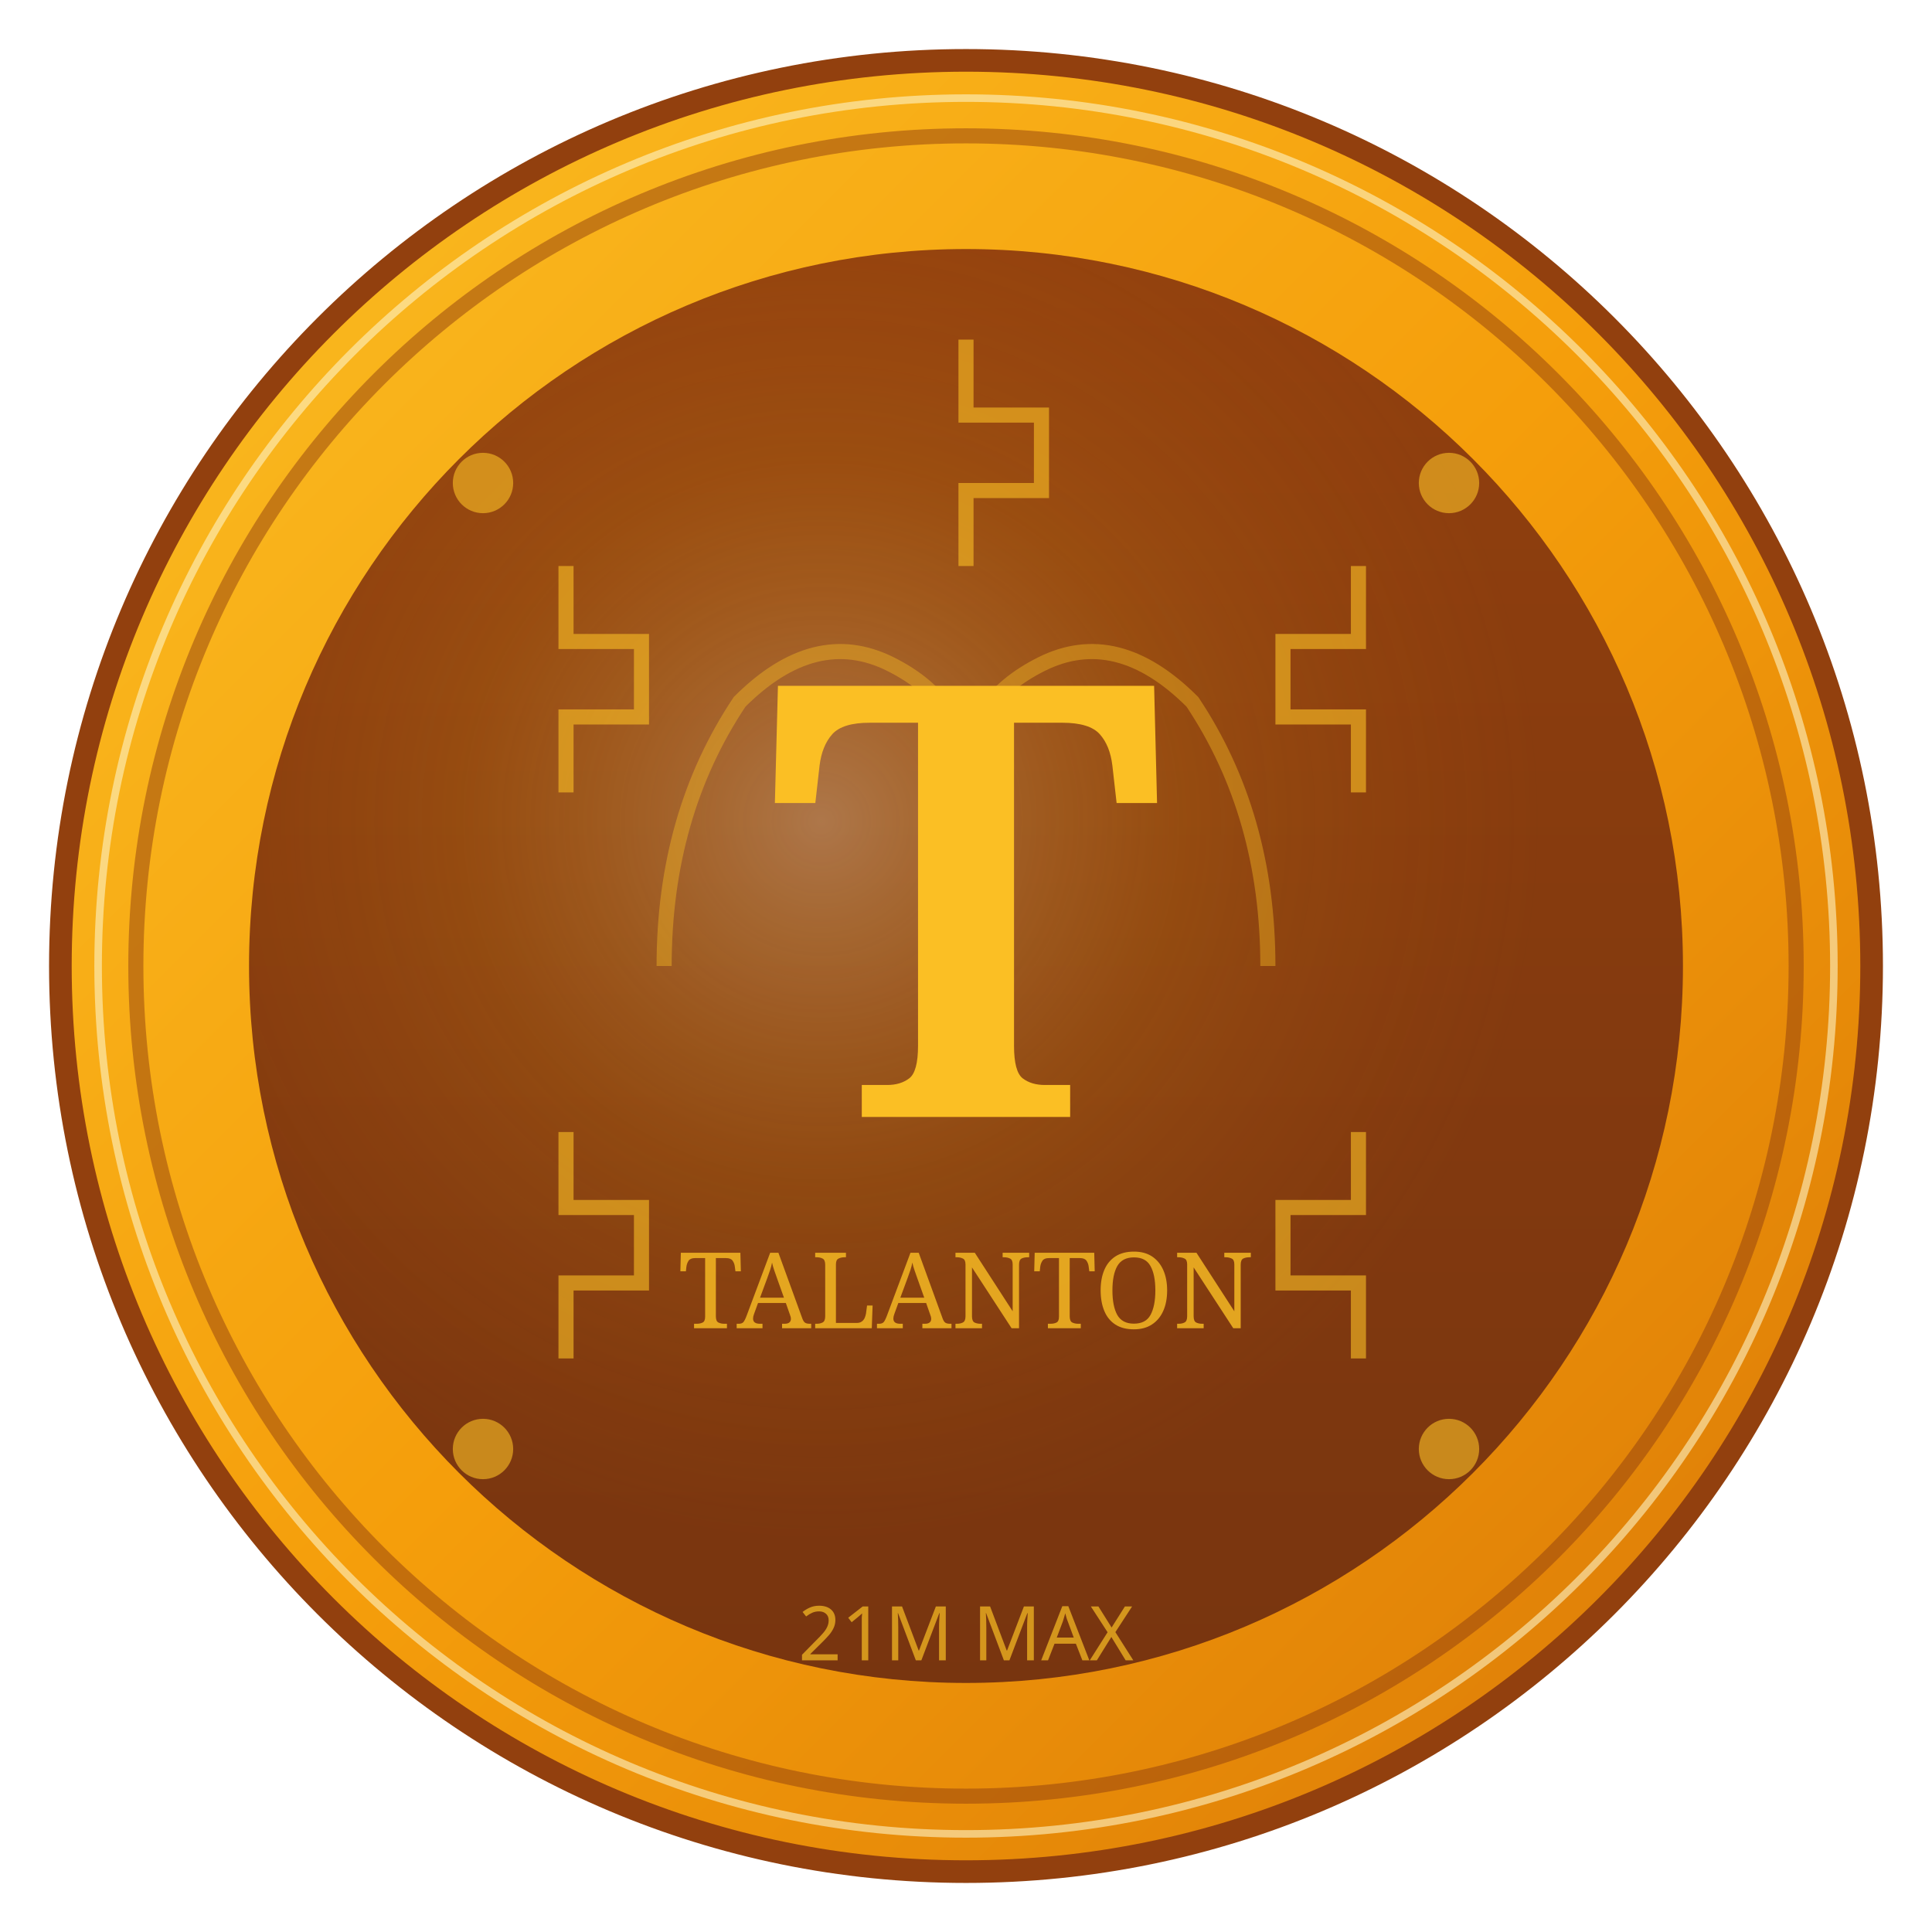
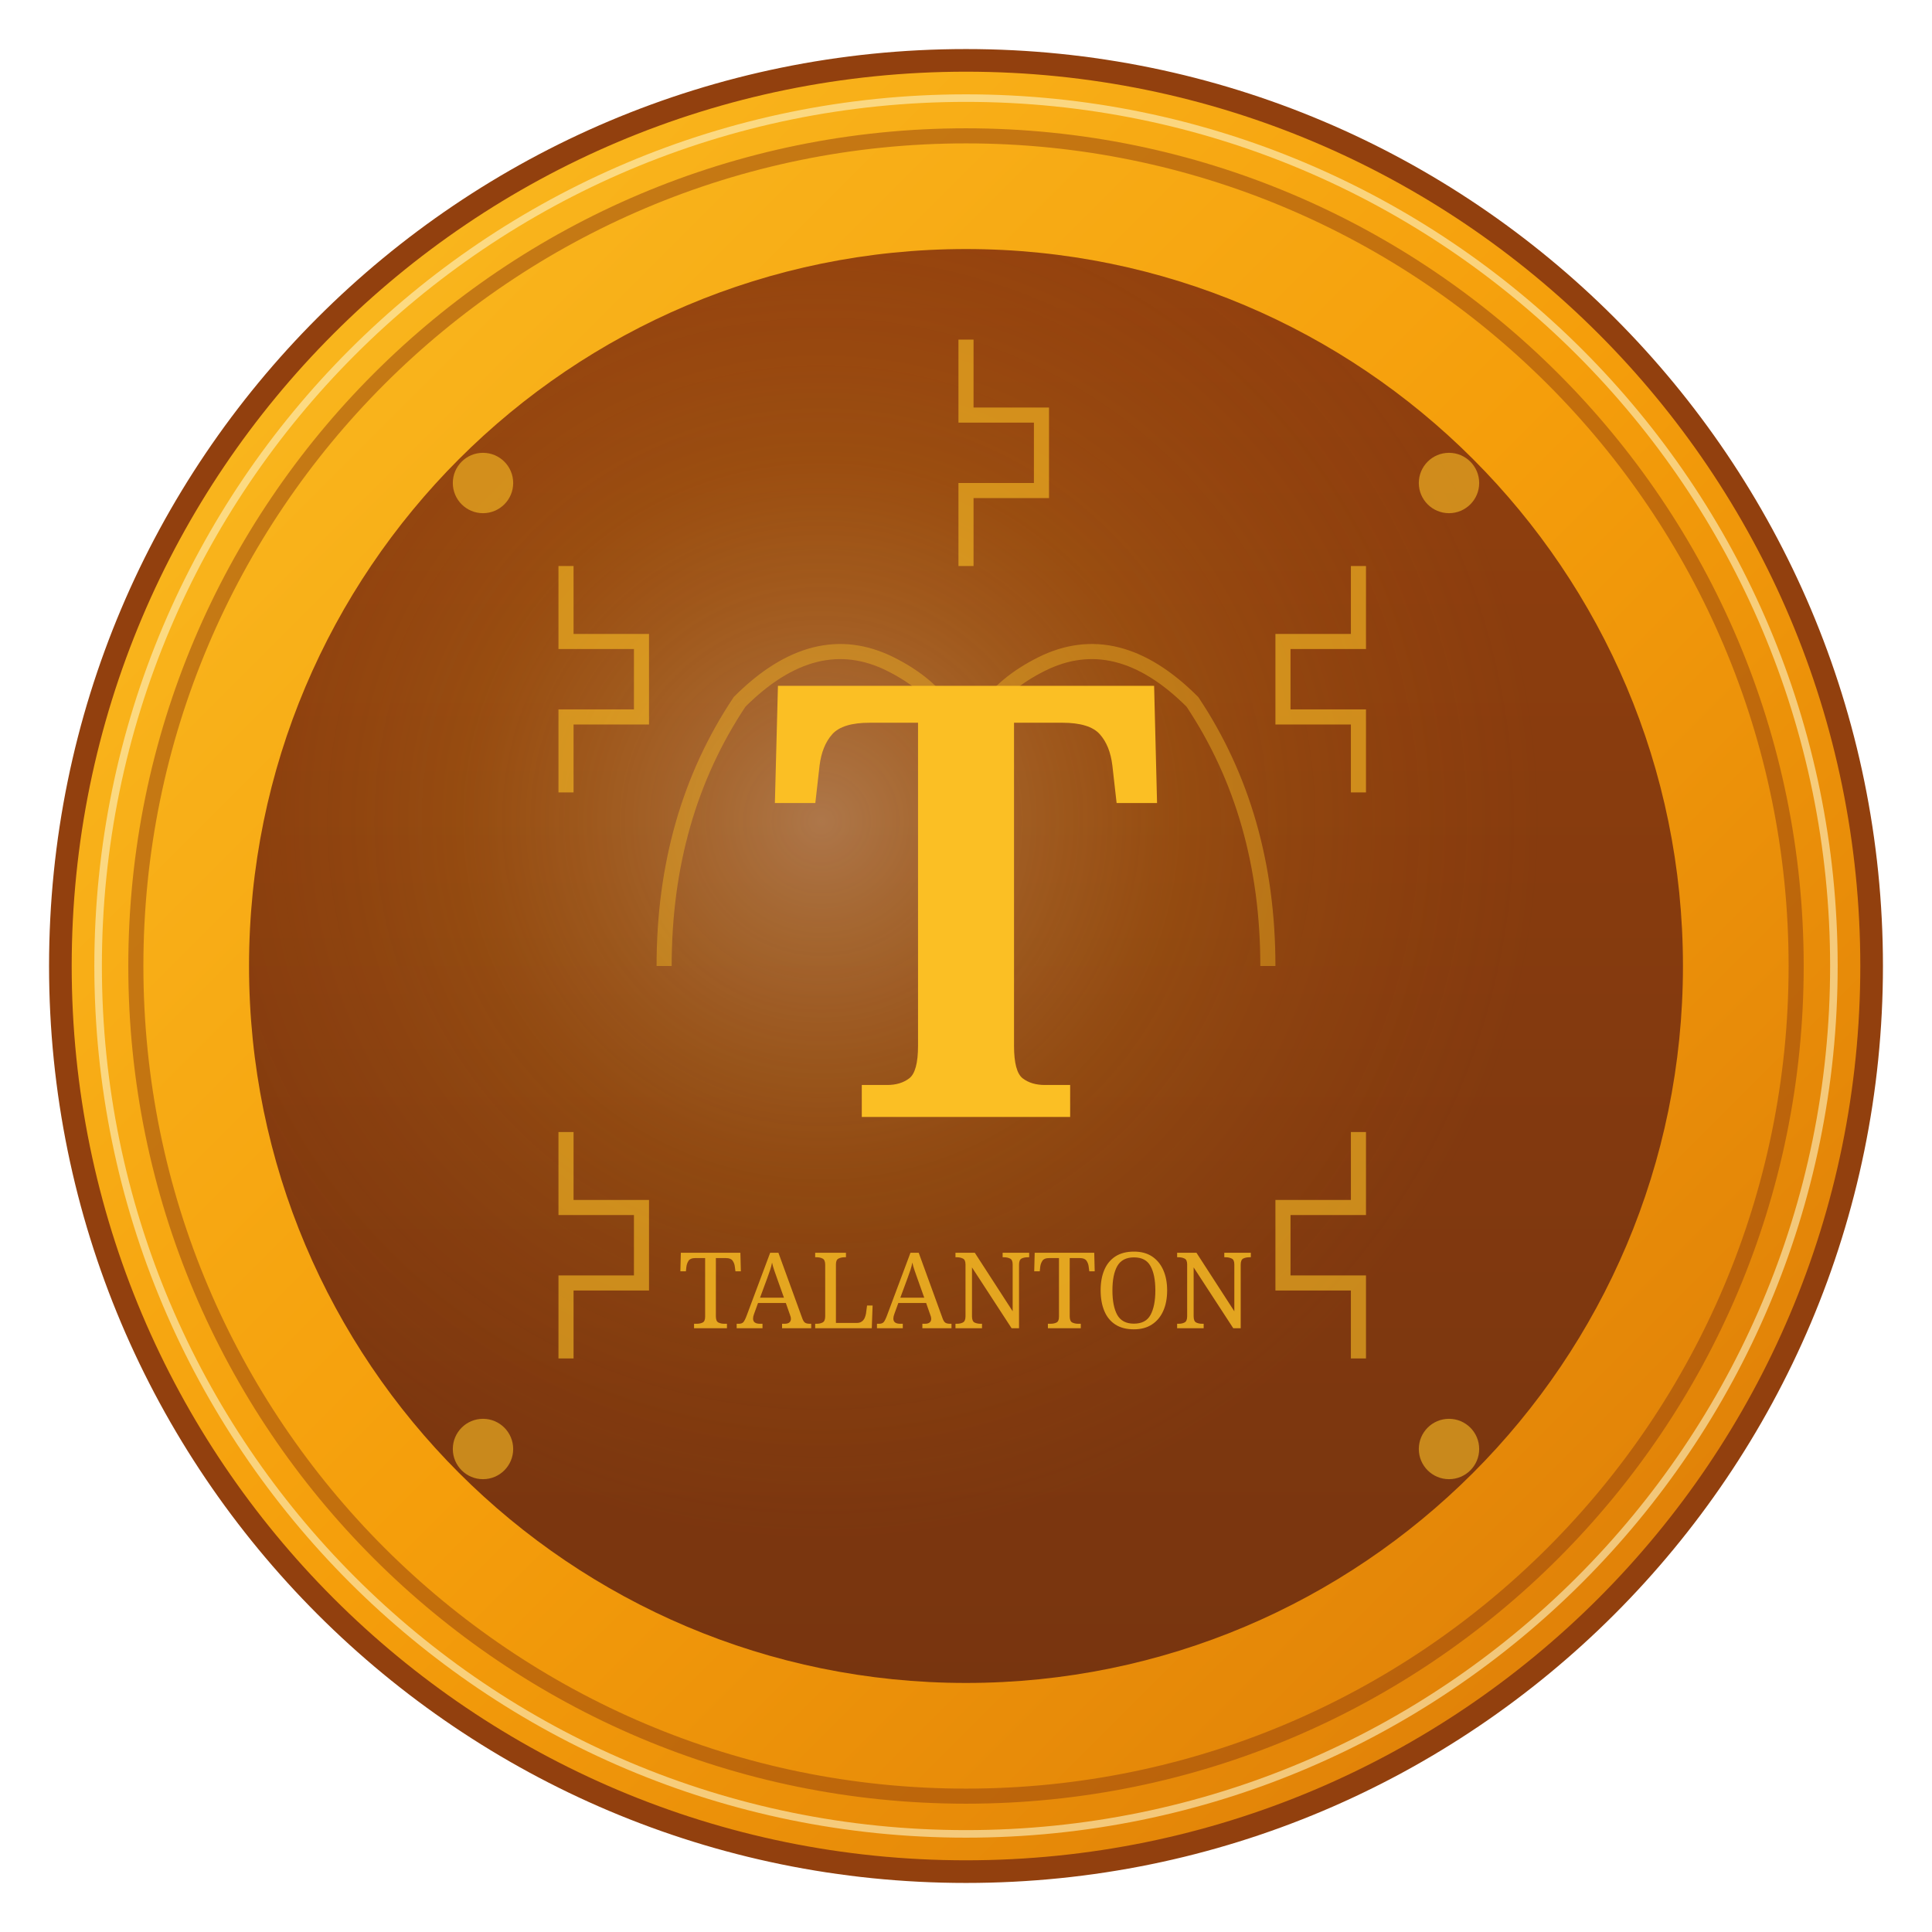
<svg xmlns="http://www.w3.org/2000/svg" width="256" height="256" viewBox="0 0 256 256">
  <defs>
    <linearGradient id="talGradient" x1="0%" y1="0%" x2="100%" y2="100%">
      <stop offset="0%" style="stop-color:#fbbf24;stop-opacity:1" />
      <stop offset="50%" style="stop-color:#f59e0b;stop-opacity:1" />
      <stop offset="100%" style="stop-color:#d97706;stop-opacity:1" />
    </linearGradient>
    <radialGradient id="talShine" cx="40%" cy="40%">
      <stop offset="0%" style="stop-color:#fef3c7;stop-opacity:0.8" />
      <stop offset="50%" style="stop-color:#fbbf24;stop-opacity:0.3" />
      <stop offset="100%" style="stop-color:#d97706;stop-opacity:0" />
    </radialGradient>
    <linearGradient id="talInner" x1="0%" y1="0%" x2="0%" y2="100%">
      <stop offset="0%" style="stop-color:#92400e;stop-opacity:1" />
      <stop offset="100%" style="stop-color:#78350f;stop-opacity:1" />
    </linearGradient>
  </defs>
  <circle cx="128" cy="128" r="120" fill="url(#talGradient)" stroke="#92400e" stroke-width="3" />
  <circle cx="128" cy="128" r="110" fill="none" stroke="#92400e" stroke-width="2" opacity="0.5" />
  <circle cx="128" cy="128" r="115" fill="none" stroke="#fef3c7" stroke-width="1" opacity="0.6" />
  <circle cx="128" cy="128" r="95" fill="url(#talInner)" />
  <circle cx="128" cy="128" r="95" fill="url(#talShine)" opacity="0.4" />
  <path d="M 128 45 L 128 55 L 138 55 L 138 65 L 128 65 L 128 75 M             180 75 L 180 85 L 170 85 L 170 95 L 180 95 L 180 105 M            180 150 L 180 160 L 170 160 L 170 170 L 180 170 L 180 180 M            75 180 L 75 170 L 85 170 L 85 160 L 75 160 L 75 150 M            75 105 L 75 95 L 85 95 L 85 85 L 75 85 L 75 75" stroke="#fbbf24" stroke-width="2" fill="none" opacity="0.6" />
  <g transform="translate(128, 128)">
    <path d="M -40 0 Q -40 -20 -30 -35 Q -20 -45 -10 -40 Q 0 -35 0 -25 L 0 0              M 40 0 Q 40 -20 30 -35 Q 20 -45 10 -40 Q 0 -35 0 -25" fill="none" stroke="#fbbf24" stroke-width="2" opacity="0.4" />
    <text x="0" y="20" font-family="serif" font-size="80" font-weight="bold" fill="#fbbf24" text-anchor="middle" letter-spacing="2">T</text>
    <text x="0" y="48" font-family="serif" font-size="14" font-weight="normal" fill="#fbbf24" text-anchor="middle" opacity="0.8">TALANTON</text>
  </g>
  <circle cx="64" cy="64" r="4" fill="#fbbf24" opacity="0.6" />
  <circle cx="192" cy="64" r="4" fill="#fbbf24" opacity="0.6" />
  <circle cx="64" cy="192" r="4" fill="#fbbf24" opacity="0.6" />
  <circle cx="192" cy="192" r="4" fill="#fbbf24" opacity="0.6" />
-   <text x="128" y="220" font-family="sans-serif" font-size="10" fill="#fbbf24" text-anchor="middle" opacity="0.7">21M MAX</text>
</svg>
